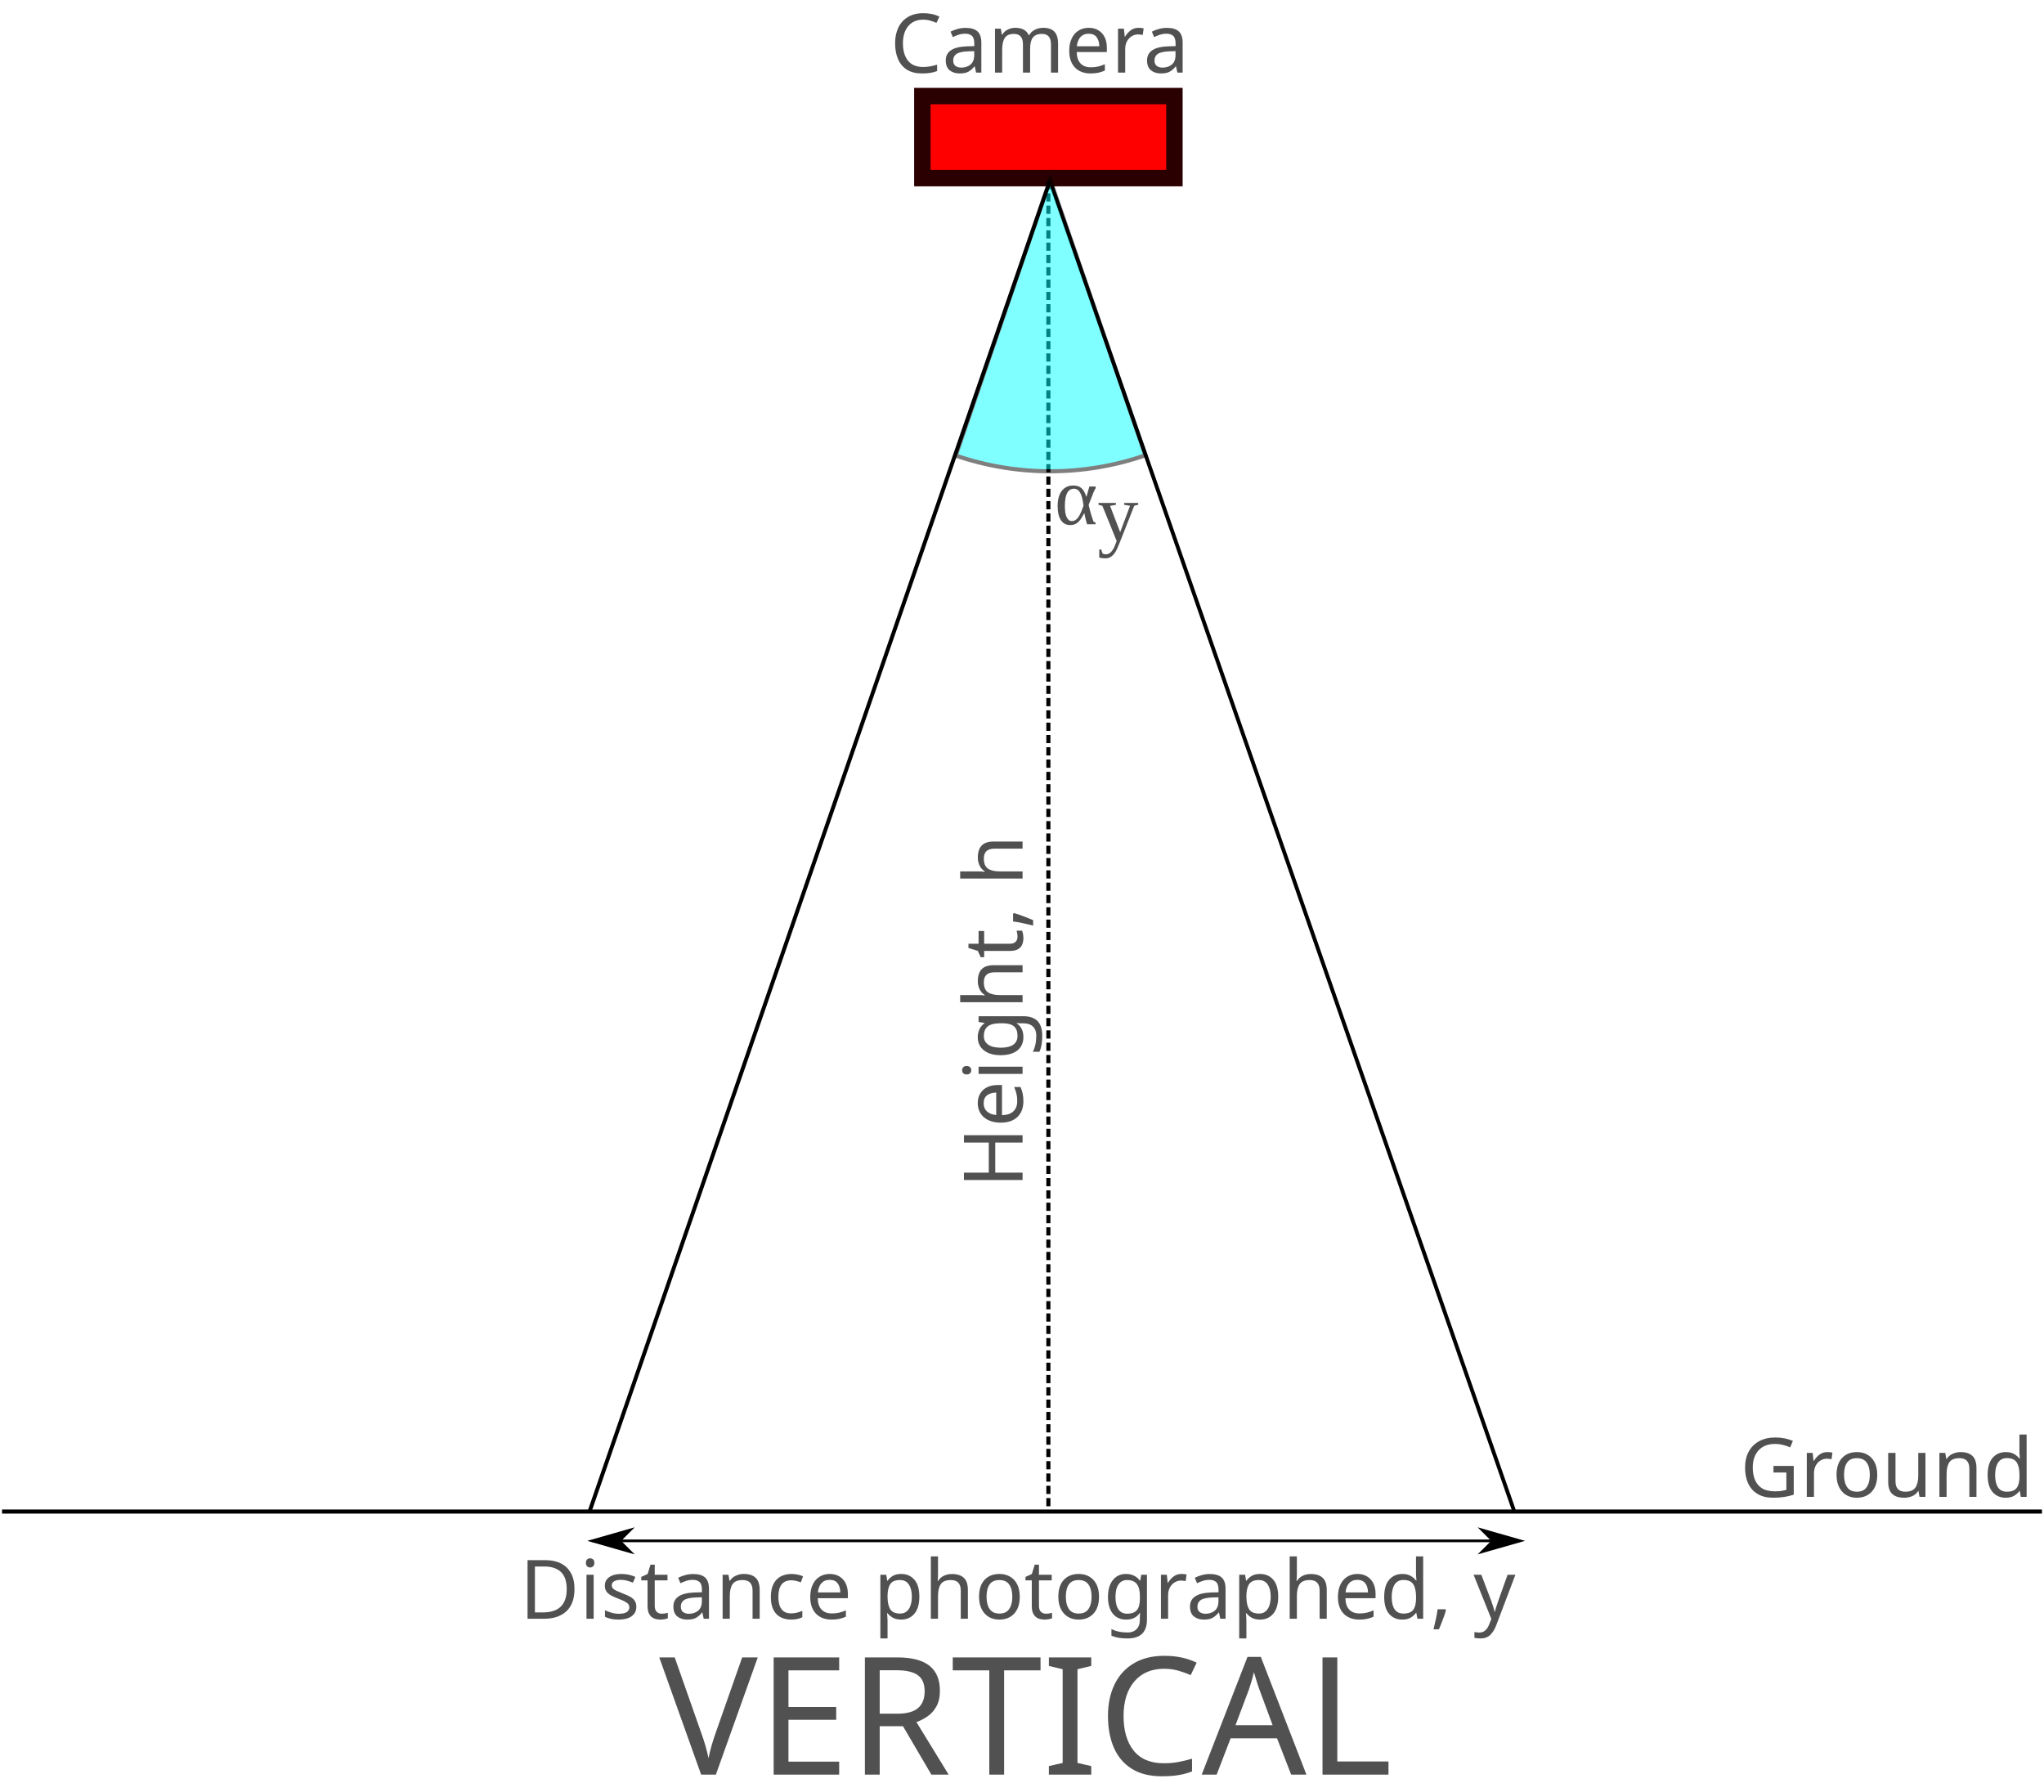
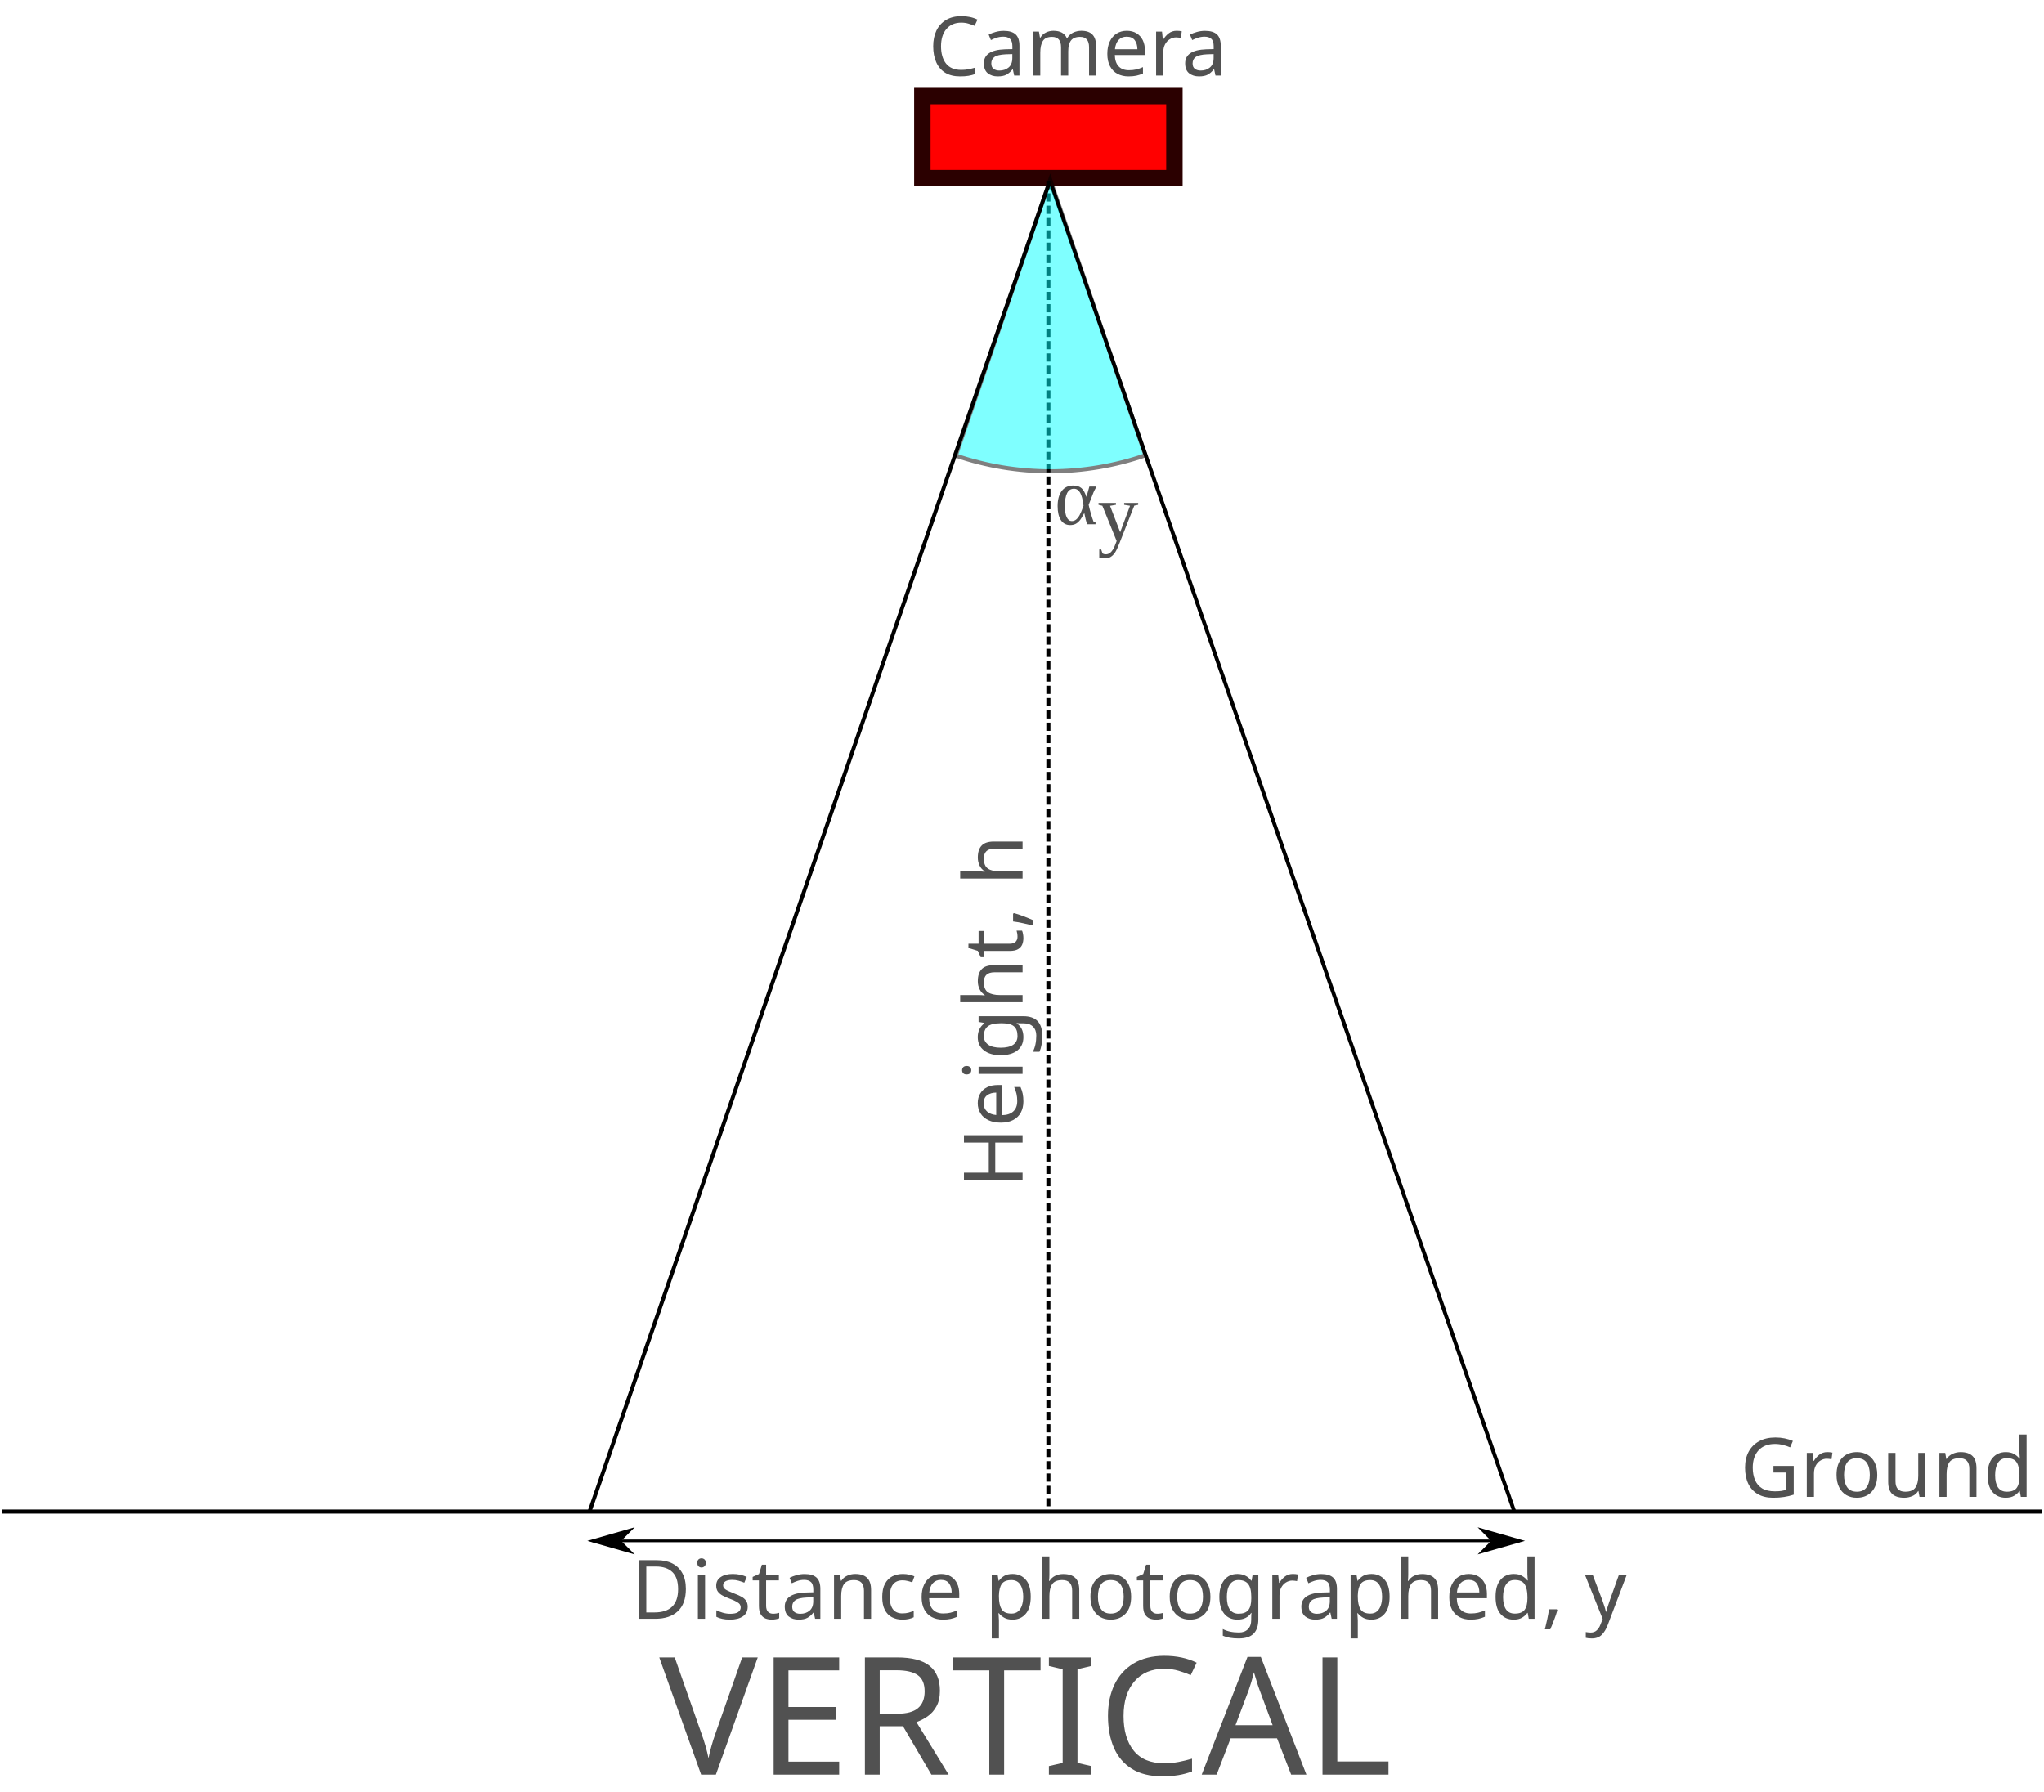
<svg xmlns="http://www.w3.org/2000/svg" width="498.143" height="436.67" id="svg2" version="1.1">
  <defs id="defs4">
    <marker orient="auto" refY="0" refX="0" id="Arrow1Lend" style="overflow:visible">
      <path id="path3822" d="M 0,0 5,-5 -12.5,0 5,5 0,0 z" style="fill-rule:evenodd;stroke:#000000;stroke-width:1pt" transform="matrix(-0.8,0,0,-0.8,-10,0)" />
    </marker>
    <marker orient="auto" refY="0" refX="0" id="Arrow1Lstart" style="overflow:visible">
      <path id="path3819" d="M 0,0 5,-5 -12.5,0 5,5 0,0 z" style="fill-rule:evenodd;stroke:#000000;stroke-width:1pt" transform="matrix(0.8,0,0,0.8,10,0)" />
    </marker>
  </defs>
  <g id="layer1" transform="translate(-82.35714,-136.8041)">
    <path style="fill:none;stroke:#000000;stroke-width:1px;stroke-linecap:butt;stroke-linejoin:miter;stroke-opacity:1" d="m 82.857,505.219 497.143,0" id="path2985" />
    <path style="fill:none;stroke:#000000;stroke-width:0.955px;stroke-linecap:butt;stroke-linejoin:miter;stroke-opacity:1" d="M 338.69,179.563 226.087,505.063" id="path2987" />
    <path style="fill:none;stroke:#000000;stroke-width:0.933px;stroke-linecap:butt;stroke-linejoin:miter;stroke-opacity:1" d="M 451.453,505.329 338.387,181.318" id="path2987-6" />
    <rect style="fill:#ff0000;fill-opacity:1;stroke:#2b0000;stroke-width:4;stroke-linecap:round;stroke-miterlimit:4;stroke-opacity:1;stroke-dasharray:none" id="rect3025" width="61.429" height="20" x="307.143" y="160.219" />
-     <text xml:space="preserve" style="font-size:20px;font-style:normal;font-weight:normal;line-height:125%;letter-spacing:0px;word-spacing:0px;fill:#515151;fill-opacity:1;stroke:none;font-family:Sans" x="299.286" y="154.505" id="text3027">
-       <tspan id="tspan3029" x="299.286" y="154.505">Camera</tspan>
+     <text xml:space="preserve" style="font-size:20px;font-style:normal;font-weight:normal;line-height:125%;letter-spacing:0px;word-spacing:0px;fill:#515151;fill-opacity:1;stroke:none;font-family:Sans" x="308.571" y="155.219" id="text3027">
+       <tspan id="tspan3029" x="308.571" y="155.219">Camera</tspan>
    </text>
    <text xml:space="preserve" style="font-size:20px;font-style:normal;font-weight:normal;line-height:125%;letter-spacing:0px;word-spacing:0px;fill:#515151;fill-opacity:1;stroke:none;font-family:Sans" x="506.429" y="501.648" id="text3031">
      <tspan id="tspan3033" x="506.429" y="501.648">Ground</tspan>
    </text>
    <path style="fill:none;stroke:#000000;stroke-width:1;stroke-linecap:butt;stroke-linejoin:miter;stroke-miterlimit:4;stroke-opacity:1;stroke-dasharray:2, 1;stroke-dashoffset:0" d="m 337.857,180.934 0,324.286" id="path3035" />
    <text xml:space="preserve" style="font-size:20px;font-style:normal;font-weight:normal;line-height:125%;letter-spacing:0px;word-spacing:0px;fill:#515151;fill-opacity:1;stroke:none;font-family:Sans" x="-426.346" y="331.566" id="text3805" transform="matrix(0,-1,1,0,0,0)">
      <tspan id="tspan3807" x="-426.346" y="331.566">Height, h</tspan>
    </text>
-     <text xml:space="preserve" style="font-size:20px;font-style:normal;font-weight:normal;line-height:125%;letter-spacing:0px;word-spacing:0px;fill:#515151;fill-opacity:1;stroke:none;font-family:Sans" x="208.99" y="531.352" id="text3809">
-       <tspan x="208.99" y="531.352" id="tspan4461">Distance photographed, y</tspan>
+     <text xml:space="preserve" style="font-size:20px;font-style:normal;font-weight:normal;line-height:125%;letter-spacing:0px;word-spacing:0px;fill:#515151;fill-opacity:1;stroke:none;font-family:Sans" x="236.133" y="531.352" id="text3809">
+       <tspan x="236.133" y="531.352" id="tspan4461">Distance photographed, y</tspan>
    </text>
    <path style="fill:none;stroke:#000000;stroke-width:0.65px;stroke-linecap:butt;stroke-linejoin:miter;stroke-opacity:1;marker-start:url(#Arrow1Lstart);marker-end:url(#Arrow1Lend)" d="m 226.755,512.362 226.007,0" id="path3813" />
    <path style="opacity:0.5;color:#000000;fill:#00ffff;fill-opacity:1;fill-rule:evenodd;stroke:#000000;stroke-width:1px;stroke-linecap:butt;stroke-linejoin:miter;stroke-miterlimit:4;stroke-opacity:1;stroke-dasharray:none;stroke-dashoffset:0;marker:none;visibility:visible;display:inline;overflow:visible;enable-background:accumulate" id="path4447" d="m 392.57,273.343 c -7.939,13.706 -20.229,24.367 -34.919,30.29 l -26.58,-65.914 z" transform="matrix(0.7563924,0.6541181,-0.6541181,0.7563924,243.3715,-215.769)" />
    <text xml:space="preserve" x="339.345" y="264.579" id="text4451" style="font-size:20px;fill:#515151;fill-opacity:1">
      <tspan id="tspan4453" x="339.345" y="264.579">α<tspan style="font-size:20px;baseline-shift:sub;fill:#515151;fill-opacity:1" id="tspan4484">y</tspan>
      </tspan>
    </text>
    <text xml:space="preserve" style="font-size:20px;font-style:normal;font-weight:normal;line-height:125%;letter-spacing:0px;word-spacing:0px;fill:#515151;fill-opacity:1;stroke:none;font-family:Sans" x="243.028" y="569.336" id="text4457">
      <tspan id="tspan4459" x="243.028" y="569.336" style="font-size:40px;fill:#515151;fill-opacity:1">VERTICAL</tspan>
    </text>
  </g>
</svg>
